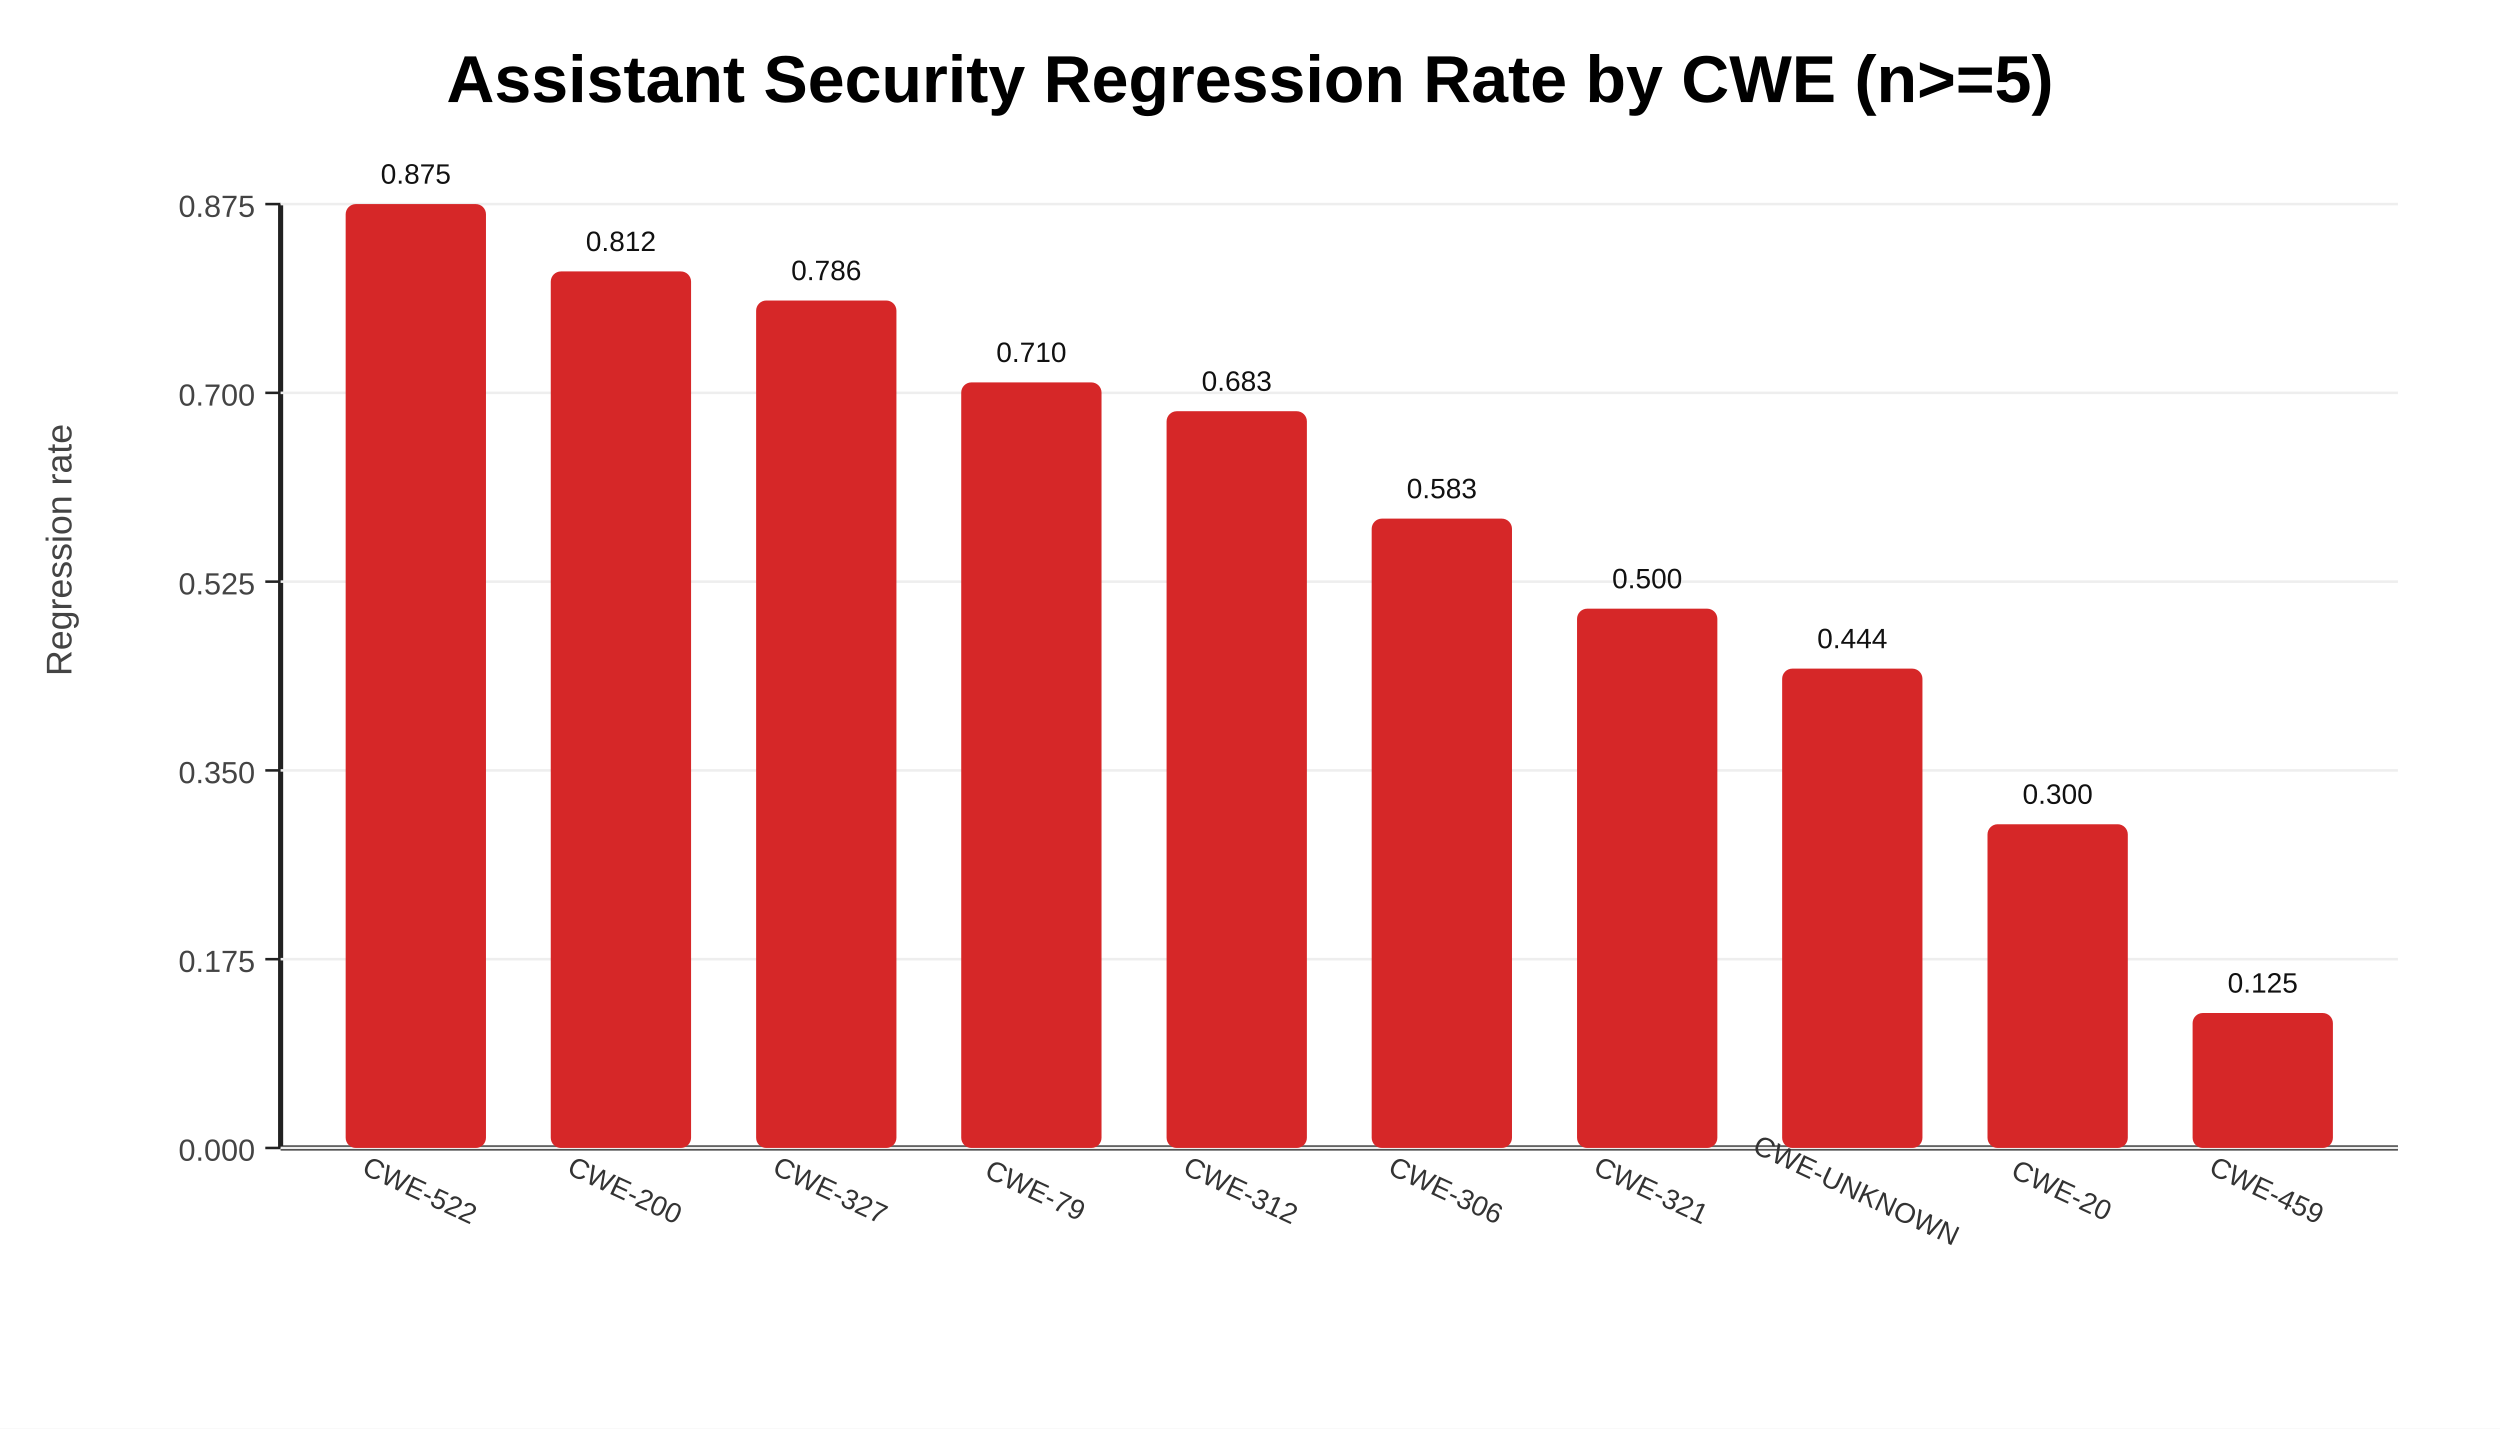
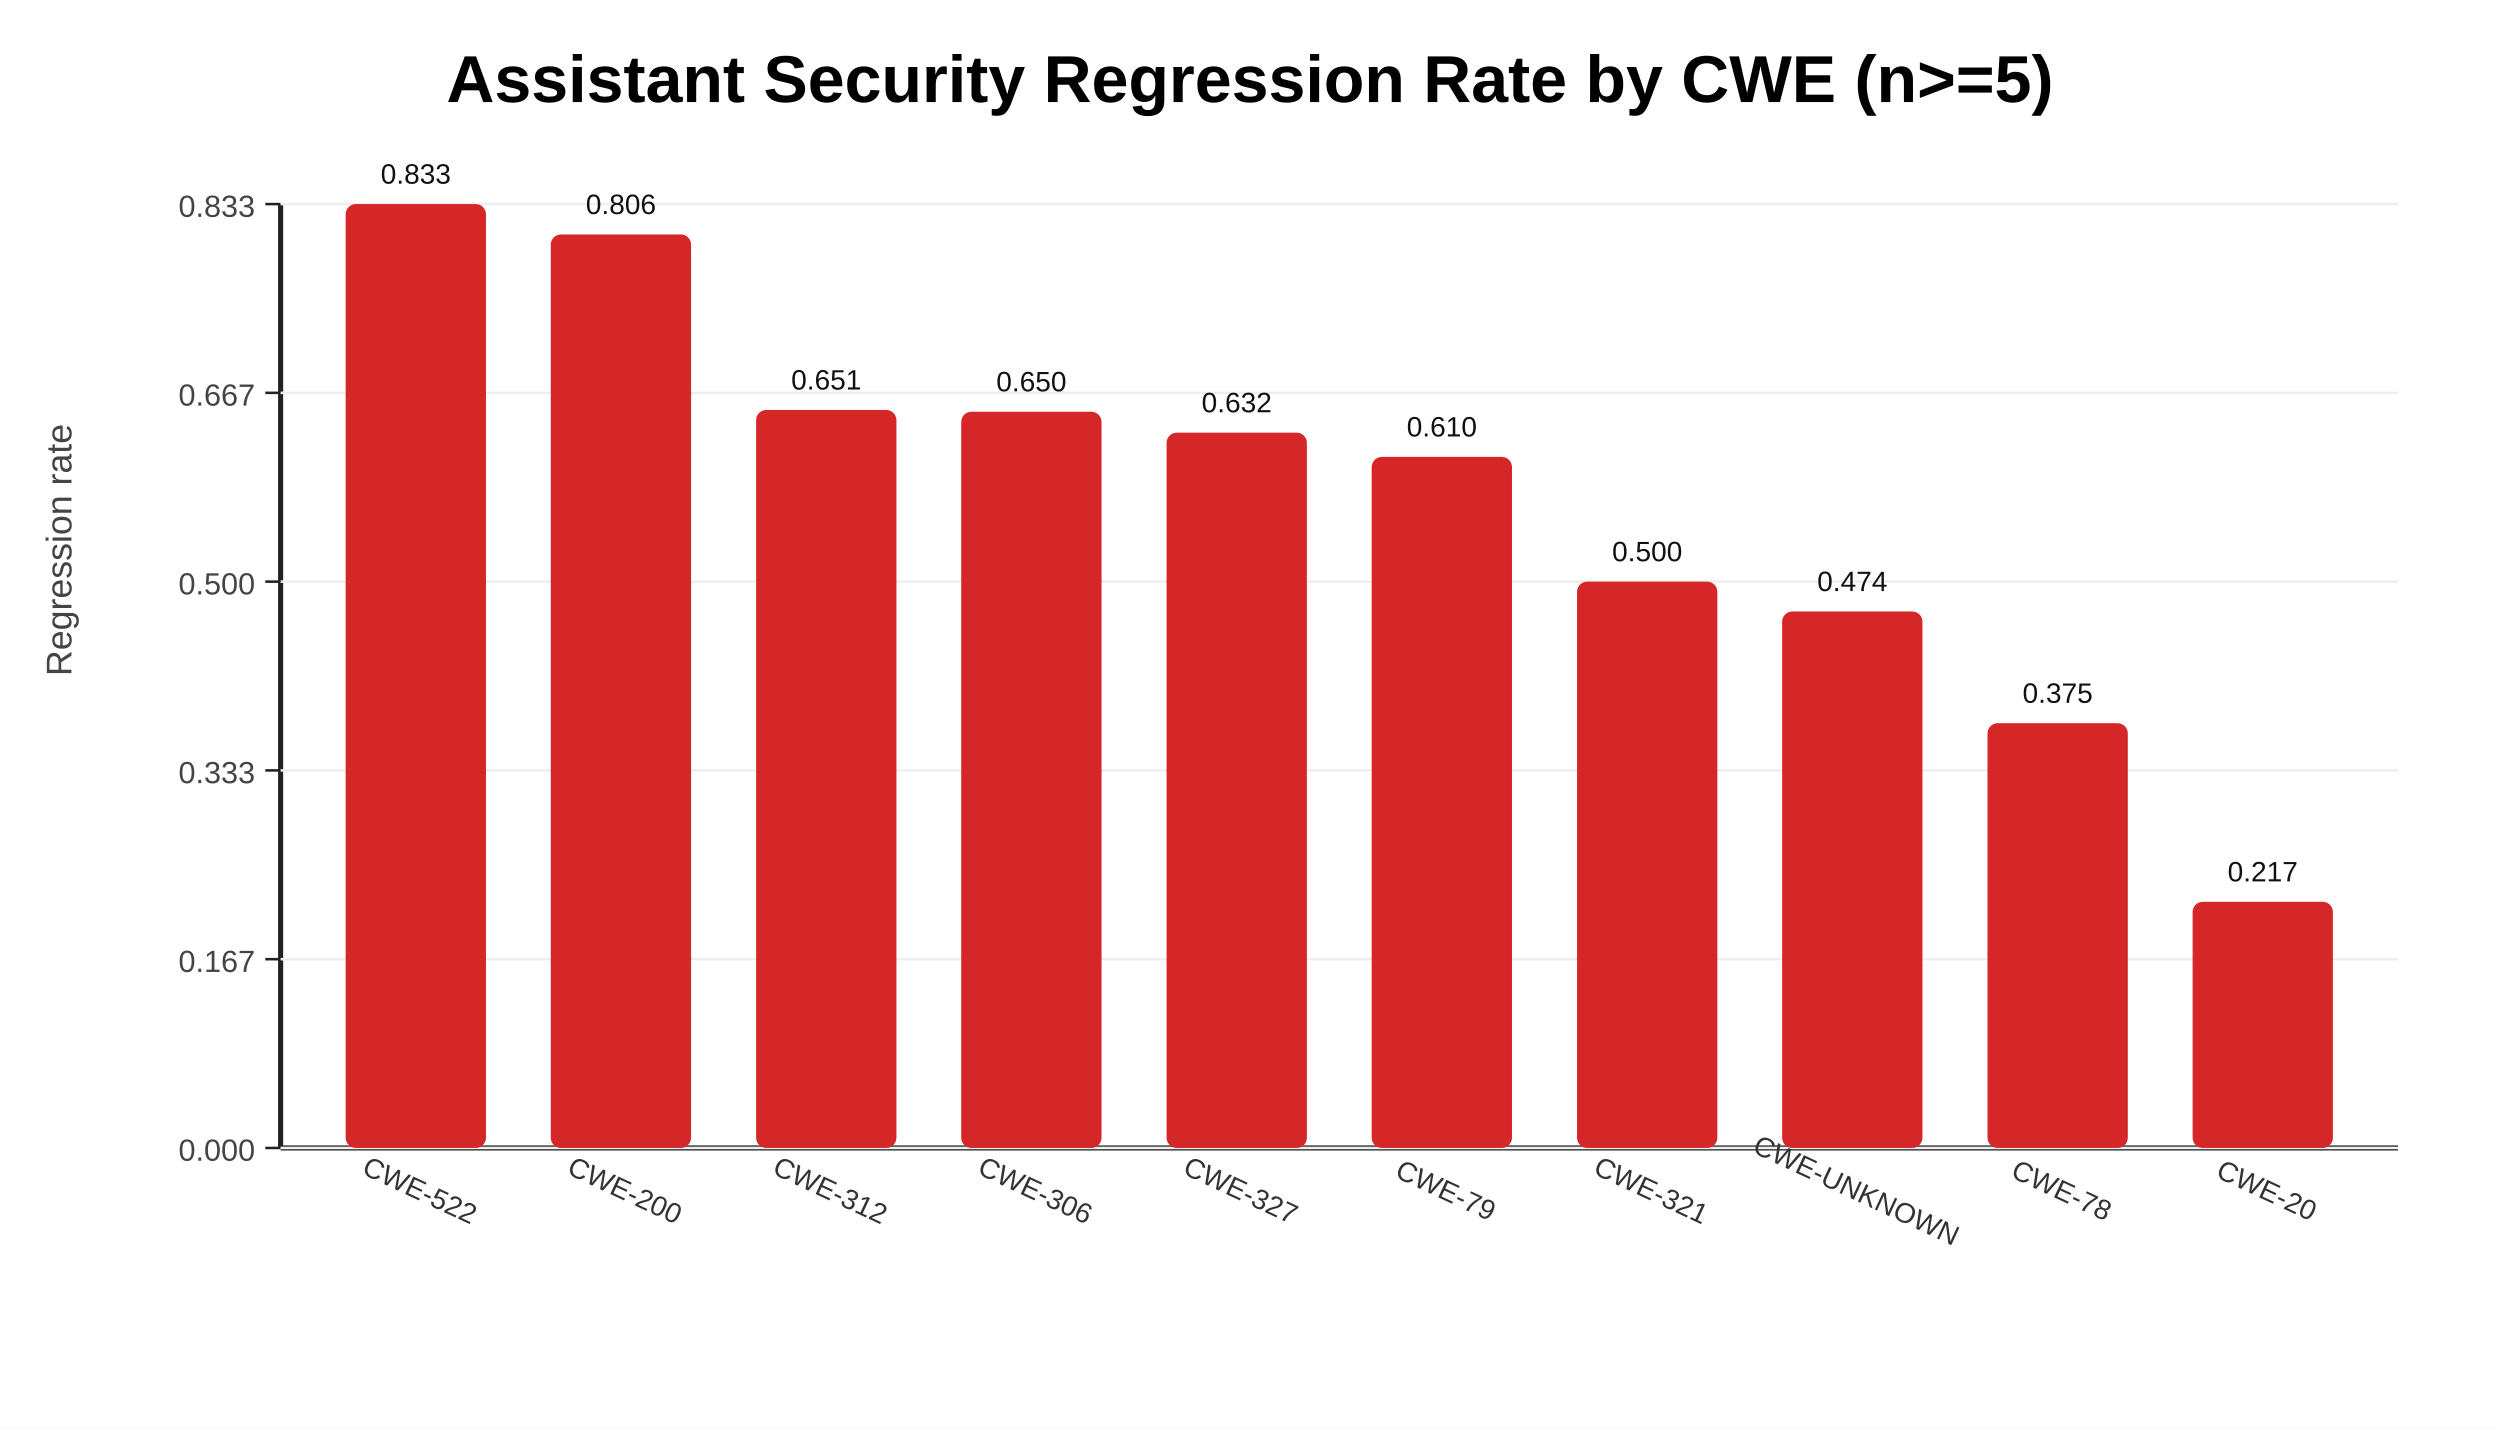
<svg xmlns="http://www.w3.org/2000/svg" width="980" height="560" viewBox="0 0 980 560">
  <rect width="100%" height="100%" fill="white" />
  <text x="490.0" y="40" text-anchor="middle" font-family="Arial" font-size="26" font-weight="700">Assistant Security Regression Rate by CWE (n&gt;=5)</text>
  <line x1="110" y1="450" x2="940" y2="450" stroke="#222" stroke-width="2" />
  <line x1="110" y1="80" x2="110" y2="450" stroke="#222" stroke-width="2" />
  <line x1="104" y1="450.0" x2="110" y2="450.0" stroke="#222" stroke-width="1" />
  <text x="100" y="455.0" text-anchor="end" font-family="Arial" font-size="12" fill="#444">0.000</text>
  <line x1="110" y1="450.0" x2="940" y2="450.0" stroke="#eee" stroke-width="1" />
  <line x1="104" y1="376.0" x2="110" y2="376.0" stroke="#222" stroke-width="1" />
-   <text x="100" y="381.0" text-anchor="end" font-family="Arial" font-size="12" fill="#444">0.175</text>
+   <text x="100" y="381.0" text-anchor="end" font-family="Arial" font-size="12" fill="#444">0.167</text>
  <line x1="110" y1="376.0" x2="940" y2="376.0" stroke="#eee" stroke-width="1" />
  <line x1="104" y1="302.0" x2="110" y2="302.0" stroke="#222" stroke-width="1" />
-   <text x="100" y="307.0" text-anchor="end" font-family="Arial" font-size="12" fill="#444">0.350</text>
+   <text x="100" y="307.0" text-anchor="end" font-family="Arial" font-size="12" fill="#444">0.333</text>
  <line x1="110" y1="302.0" x2="940" y2="302.0" stroke="#eee" stroke-width="1" />
  <line x1="104" y1="228.0" x2="110" y2="228.0" stroke="#222" stroke-width="1" />
-   <text x="100" y="233.0" text-anchor="end" font-family="Arial" font-size="12" fill="#444">0.525</text>
+   <text x="100" y="233.0" text-anchor="end" font-family="Arial" font-size="12" fill="#444">0.500</text>
  <line x1="110" y1="228.0" x2="940" y2="228.0" stroke="#eee" stroke-width="1" />
  <line x1="104" y1="154.0" x2="110" y2="154.0" stroke="#222" stroke-width="1" />
-   <text x="100" y="159.0" text-anchor="end" font-family="Arial" font-size="12" fill="#444">0.700</text>
+   <text x="100" y="159.0" text-anchor="end" font-family="Arial" font-size="12" fill="#444">0.667</text>
  <line x1="110" y1="154.0" x2="940" y2="154.0" stroke="#eee" stroke-width="1" />
  <line x1="104" y1="80.0" x2="110" y2="80.0" stroke="#222" stroke-width="1" />
-   <text x="100" y="85.0" text-anchor="end" font-family="Arial" font-size="12" fill="#444">0.875</text>
+   <text x="100" y="85.0" text-anchor="end" font-family="Arial" font-size="12" fill="#444">0.833</text>
  <line x1="110" y1="80.0" x2="940" y2="80.0" stroke="#eee" stroke-width="1" />
  <text x="28" y="265.0" transform="rotate(-90 28,265.0)" font-family="Arial" font-size="14" fill="#444">Regression rate</text>
  <rect x="135.5" y="80.0" width="55" height="370.0" fill="#d62728" rx="4" />
-   <text x="163.0" y="72.0" text-anchor="middle" font-family="Arial" font-size="11" fill="#111">0.875</text>
+   <text x="163.0" y="72.0" text-anchor="middle" font-family="Arial" font-size="11" fill="#111">0.833</text>
  <text x="163.0" y="470" text-anchor="middle" font-family="Arial" font-size="11" fill="#333" transform="rotate(25 163.0,470)">CWE-522</text>
-   <rect x="215.9" y="106.4" width="55" height="343.6" fill="#d62728" rx="4" />
-   <text x="243.4" y="98.4" text-anchor="middle" font-family="Arial" font-size="11" fill="#111">0.812</text>
+   <rect x="215.9" y="91.9" width="55" height="358.1" fill="#d62728" rx="4" />
+   <text x="243.4" y="83.9" text-anchor="middle" font-family="Arial" font-size="11" fill="#111">0.806</text>
  <text x="243.4" y="470" text-anchor="middle" font-family="Arial" font-size="11" fill="#333" transform="rotate(25 243.4,470)">CWE-200</text>
-   <rect x="296.4" y="117.8" width="55" height="332.2" fill="#d62728" rx="4" />
-   <text x="323.9" y="109.8" text-anchor="middle" font-family="Arial" font-size="11" fill="#111">0.786</text>
-   <text x="323.9" y="470" text-anchor="middle" font-family="Arial" font-size="11" fill="#333" transform="rotate(25 323.9,470)">CWE-327</text>
-   <rect x="376.8" y="149.9" width="55" height="300.1" fill="#d62728" rx="4" />
-   <text x="404.3" y="141.9" text-anchor="middle" font-family="Arial" font-size="11" fill="#111">0.710</text>
-   <text x="404.3" y="470" text-anchor="middle" font-family="Arial" font-size="11" fill="#333" transform="rotate(25 404.3,470)">CWE-79</text>
-   <rect x="457.3" y="161.2" width="55" height="288.8" fill="#d62728" rx="4" />
-   <text x="484.8" y="153.2" text-anchor="middle" font-family="Arial" font-size="11" fill="#111">0.683</text>
-   <text x="484.8" y="470" text-anchor="middle" font-family="Arial" font-size="11" fill="#333" transform="rotate(25 484.8,470)">CWE-312</text>
-   <rect x="537.7" y="203.3" width="55" height="246.7" fill="#d62728" rx="4" />
-   <text x="565.2" y="195.3" text-anchor="middle" font-family="Arial" font-size="11" fill="#111">0.583</text>
-   <text x="565.2" y="470" text-anchor="middle" font-family="Arial" font-size="11" fill="#333" transform="rotate(25 565.2,470)">CWE-306</text>
-   <rect x="618.2" y="238.6" width="55" height="211.4" fill="#d62728" rx="4" />
-   <text x="645.7" y="230.6" text-anchor="middle" font-family="Arial" font-size="11" fill="#111">0.500</text>
+   <rect x="296.4" y="160.7" width="55" height="289.3" fill="#d62728" rx="4" />
+   <text x="323.9" y="152.7" text-anchor="middle" font-family="Arial" font-size="11" fill="#111">0.651</text>
+   <text x="323.9" y="470" text-anchor="middle" font-family="Arial" font-size="11" fill="#333" transform="rotate(25 323.9,470)">CWE-312</text>
+   <rect x="376.8" y="161.4" width="55" height="288.6" fill="#d62728" rx="4" />
+   <text x="404.3" y="153.4" text-anchor="middle" font-family="Arial" font-size="11" fill="#111">0.650</text>
+   <text x="404.3" y="470" text-anchor="middle" font-family="Arial" font-size="11" fill="#333" transform="rotate(25 404.3,470)">CWE-306</text>
+   <rect x="457.3" y="169.6" width="55" height="280.4" fill="#d62728" rx="4" />
+   <text x="484.8" y="161.6" text-anchor="middle" font-family="Arial" font-size="11" fill="#111">0.632</text>
+   <text x="484.8" y="470" text-anchor="middle" font-family="Arial" font-size="11" fill="#333" transform="rotate(25 484.8,470)">CWE-327</text>
+   <rect x="537.7" y="179.1" width="55" height="270.9" fill="#d62728" rx="4" />
+   <text x="565.2" y="171.1" text-anchor="middle" font-family="Arial" font-size="11" fill="#111">0.610</text>
+   <text x="565.2" y="470" text-anchor="middle" font-family="Arial" font-size="11" fill="#333" transform="rotate(25 565.2,470)">CWE-79</text>
+   <rect x="618.2" y="228.0" width="55" height="222.0" fill="#d62728" rx="4" />
+   <text x="645.7" y="220.0" text-anchor="middle" font-family="Arial" font-size="11" fill="#111">0.500</text>
  <text x="645.7" y="470" text-anchor="middle" font-family="Arial" font-size="11" fill="#333" transform="rotate(25 645.7,470)">CWE-321</text>
-   <rect x="698.6" y="262.1" width="55" height="187.9" fill="#d62728" rx="4" />
-   <text x="726.1" y="254.1" text-anchor="middle" font-family="Arial" font-size="11" fill="#111">0.444</text>
+   <rect x="698.6" y="239.7" width="55" height="210.3" fill="#d62728" rx="4" />
+   <text x="726.1" y="231.7" text-anchor="middle" font-family="Arial" font-size="11" fill="#111">0.474</text>
  <text x="726.1" y="470" text-anchor="middle" font-family="Arial" font-size="11" fill="#333" transform="rotate(25 726.1,470)">CWE-UNKNOWN</text>
-   <rect x="779.1" y="323.1" width="55" height="126.9" fill="#d62728" rx="4" />
-   <text x="806.6" y="315.1" text-anchor="middle" font-family="Arial" font-size="11" fill="#111">0.300</text>
-   <text x="806.6" y="470" text-anchor="middle" font-family="Arial" font-size="11" fill="#333" transform="rotate(25 806.6,470)">CWE-20</text>
-   <rect x="859.5" y="397.1" width="55" height="52.9" fill="#d62728" rx="4" />
-   <text x="887.0" y="389.1" text-anchor="middle" font-family="Arial" font-size="11" fill="#111">0.125</text>
-   <text x="887.0" y="470" text-anchor="middle" font-family="Arial" font-size="11" fill="#333" transform="rotate(25 887.0,470)">CWE-459</text>
+   <rect x="779.1" y="283.5" width="55" height="166.5" fill="#d62728" rx="4" />
+   <text x="806.6" y="275.5" text-anchor="middle" font-family="Arial" font-size="11" fill="#111">0.375</text>
+   <text x="806.6" y="470" text-anchor="middle" font-family="Arial" font-size="11" fill="#333" transform="rotate(25 806.6,470)">CWE-78</text>
+   <rect x="859.5" y="353.5" width="55" height="96.5" fill="#d62728" rx="4" />
+   <text x="887.0" y="345.5" text-anchor="middle" font-family="Arial" font-size="11" fill="#111">0.217</text>
+   <text x="887.0" y="470" text-anchor="middle" font-family="Arial" font-size="11" fill="#333" transform="rotate(25 887.0,470)">CWE-20</text>
</svg>
